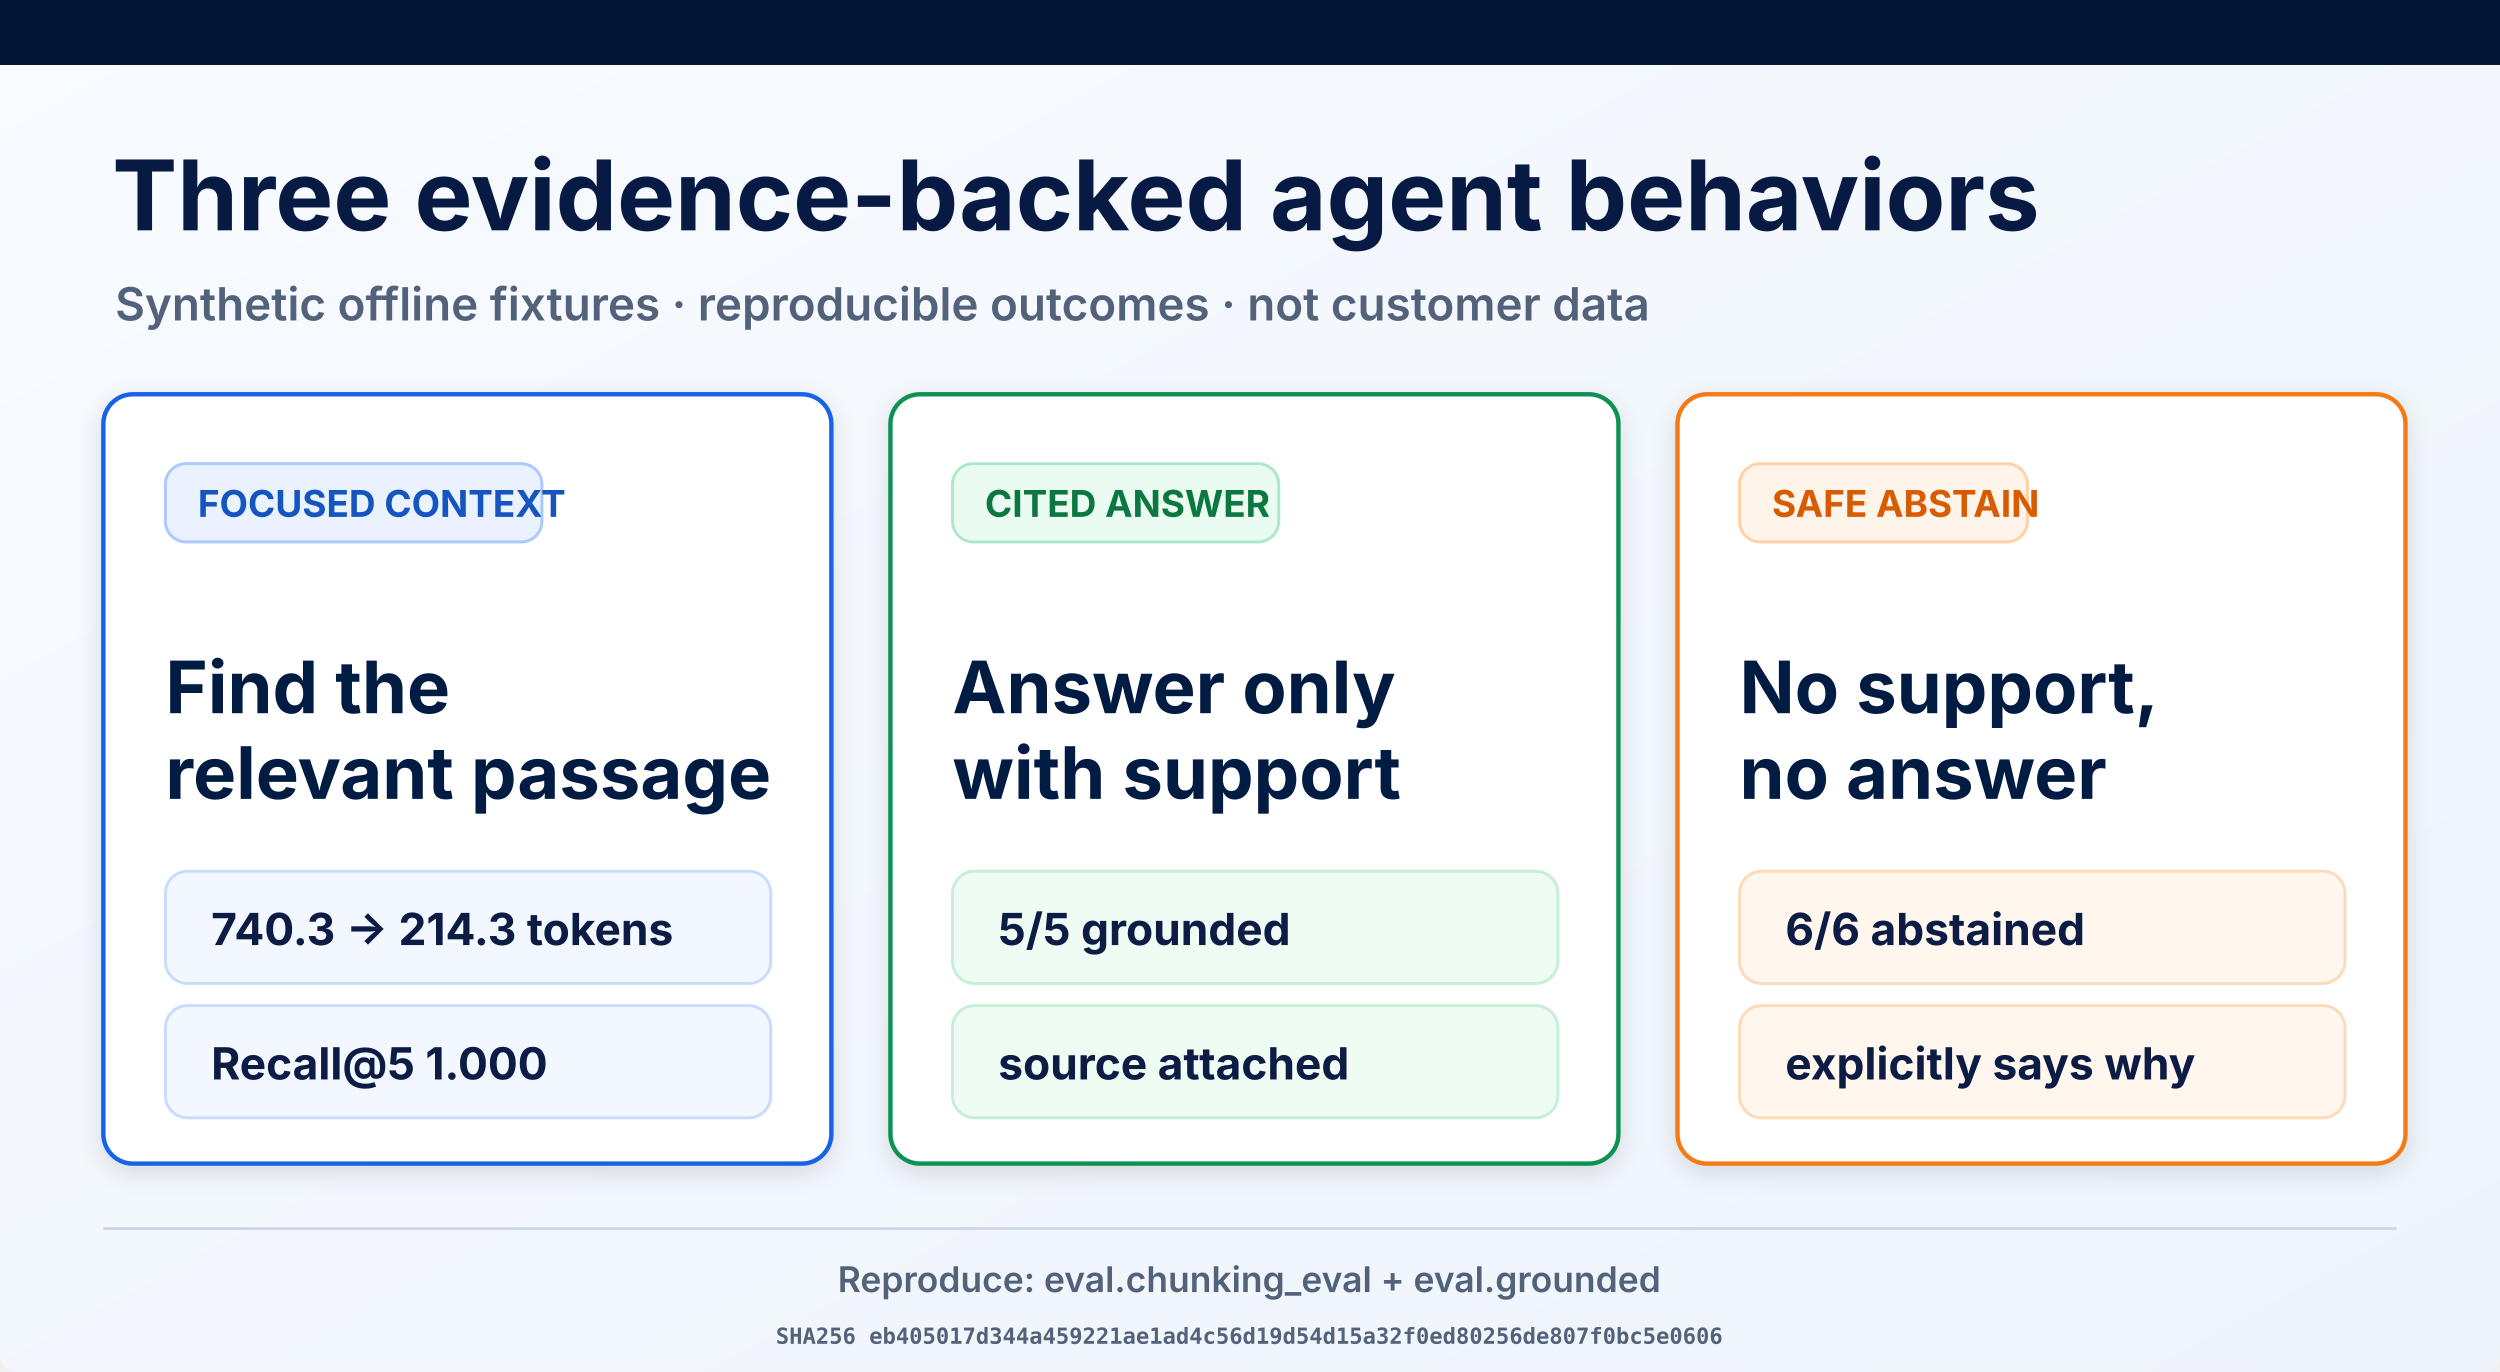
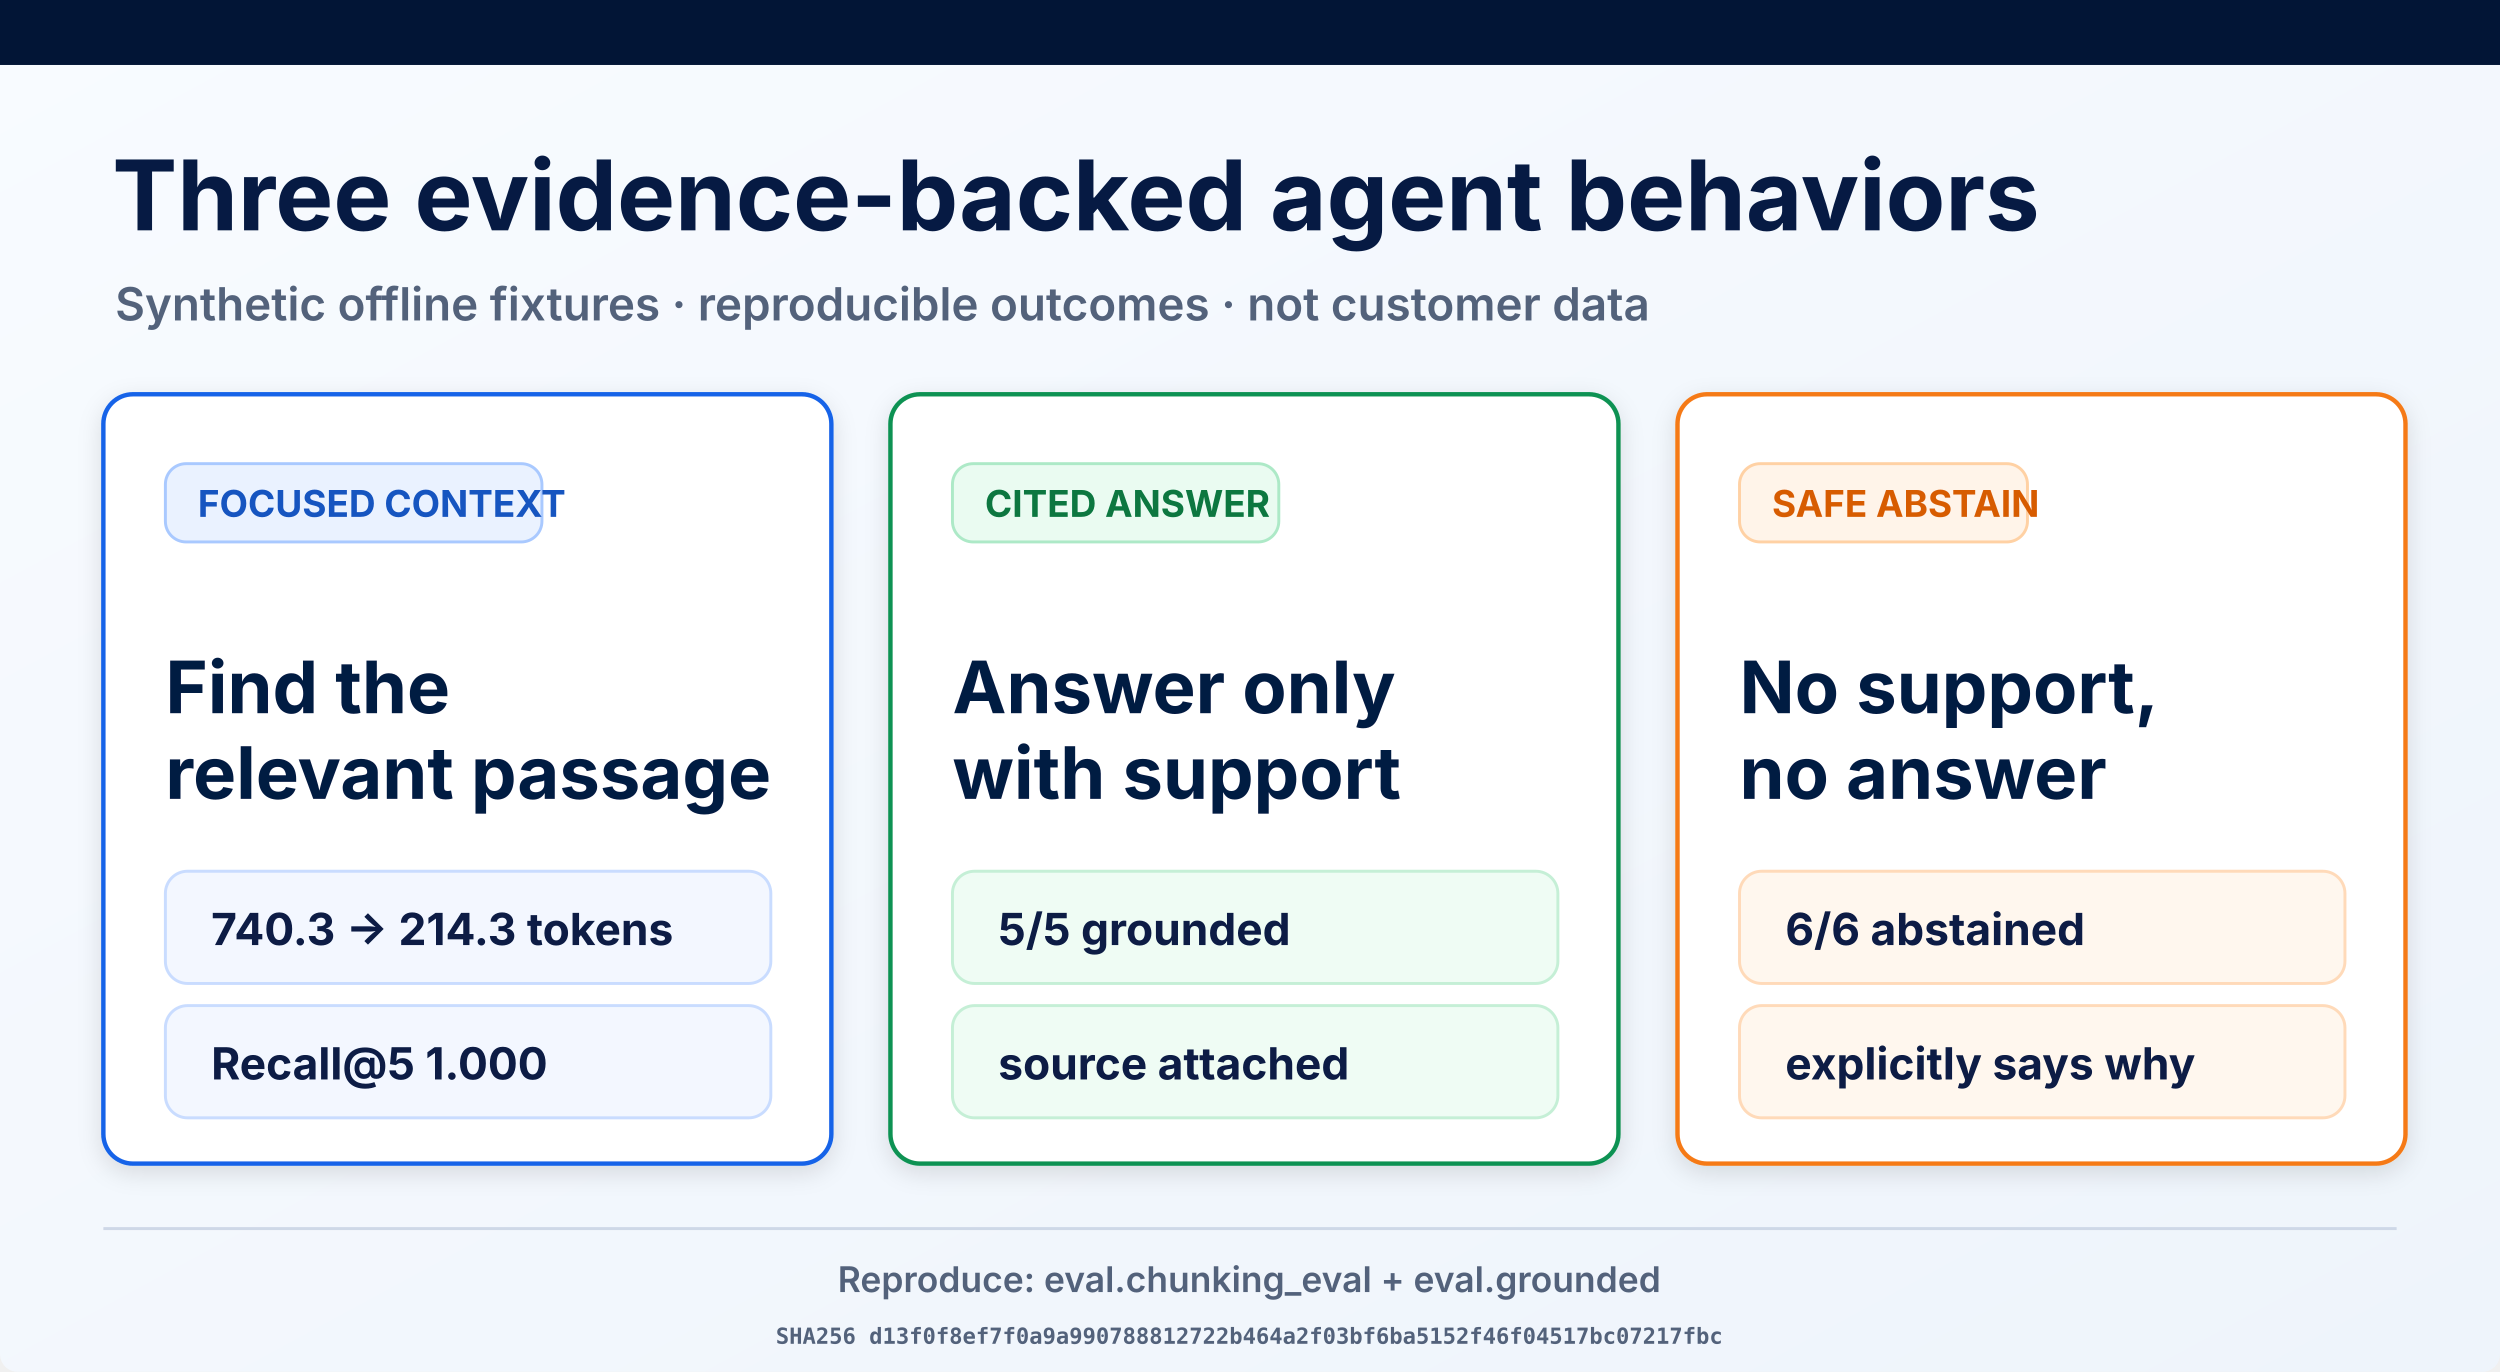
<svg xmlns="http://www.w3.org/2000/svg" width="1693" height="929" viewBox="0 0 1693 929" role="img" aria-labelledby="title desc">
  <defs>
    <linearGradient id="page" x1="0" y1="0" x2="1" y2="1">
      <stop offset="0" stop-color="#f8fbff" />
      <stop offset="1" stop-color="#eef4fb" />
    </linearGradient>
    <filter id="shadow" x="-10%" y="-10%" width="120%" height="130%">
      <feDropShadow dx="0" dy="5" stdDeviation="8" flood-opacity=".12" />
    </filter>
  </defs>
  <rect width="1693" height="929" rx="12" fill="url(#page)" />
  <rect width="1693" height="44" fill="#021536" />
  <text x="76" y="156" font-family="Inter, Arial, sans-serif" font-size="66" font-weight="700" fill="#061a43">Three evidence-backed agent behaviors</text>
  <text x="78" y="217" font-family="Inter, Arial, sans-serif" font-size="31" font-weight="600" fill="#53627b">Synthetic offline fixtures · reproducible outcomes · not customer data</text>
  <g filter="url(#shadow)">
    <rect x="70" y="267" width="493" height="521" rx="20" fill="#fff" stroke="#1763e8" stroke-width="3" />
    <rect x="112" y="314" width="255" height="53" rx="14" fill="#eaf2ff" stroke="#a9c9ff" stroke-width="2" />
    <text x="134" y="350" font-family="Inter, Arial, sans-serif" font-size="25" font-weight="700" fill="#1554c0">FOCUSED CONTEXT</text>
    <text x="112" y="483" font-family="Inter, Arial, sans-serif" font-size="49" font-weight="700" fill="#061a43">Find the</text>
    <text x="112" y="541" font-family="Inter, Arial, sans-serif" font-size="49" font-weight="700" fill="#061a43">relevant passage</text>
    <rect x="112" y="590" width="410" height="76" rx="15" fill="#f3f7ff" stroke="#c9dcff" stroke-width="2" />
    <text x="143" y="640" font-family="Inter, Arial, sans-serif" font-size="30" font-weight="700" fill="#0a1b44">740.3 → 214.3 tokens</text>
    <rect x="112" y="681" width="410" height="76" rx="15" fill="#f3f7ff" stroke="#c9dcff" stroke-width="2" />
    <text x="143" y="731" font-family="Inter, Arial, sans-serif" font-size="30" font-weight="700" fill="#0a1b44">Recall@5 1.000</text>
  </g>
  <g filter="url(#shadow)">
    <rect x="603" y="267" width="493" height="521" rx="20" fill="#fff" stroke="#109252" stroke-width="3" />
    <rect x="645" y="314" width="221" height="53" rx="14" fill="#eafbf1" stroke="#ade9c7" stroke-width="2" />
    <text x="667" y="350" font-family="Inter, Arial, sans-serif" font-size="25" font-weight="700" fill="#08773f">CITED ANSWER</text>
    <text x="645" y="483" font-family="Inter, Arial, sans-serif" font-size="49" font-weight="700" fill="#061a43">Answer only</text>
    <text x="645" y="541" font-family="Inter, Arial, sans-serif" font-size="49" font-weight="700" fill="#061a43">with support</text>
    <rect x="645" y="590" width="410" height="76" rx="15" fill="#effcf4" stroke="#c5efd6" stroke-width="2" />
    <text x="676" y="640" font-family="Inter, Arial, sans-serif" font-size="30" font-weight="700" fill="#0a1b44">5/5 grounded</text>
    <rect x="645" y="681" width="410" height="76" rx="15" fill="#effcf4" stroke="#c5efd6" stroke-width="2" />
    <text x="676" y="731" font-family="Inter, Arial, sans-serif" font-size="30" font-weight="700" fill="#0a1b44">source attached</text>
  </g>
  <g filter="url(#shadow)">
    <rect x="1136" y="267" width="493" height="521" rx="20" fill="#fff" stroke="#f57a19" stroke-width="3" />
    <rect x="1178" y="314" width="195" height="53" rx="14" fill="#fff4e9" stroke="#ffd1a4" stroke-width="2" />
    <text x="1200" y="350" font-family="Inter, Arial, sans-serif" font-size="25" font-weight="700" fill="#d75c06">SAFE ABSTAIN</text>
    <text x="1178" y="483" font-family="Inter, Arial, sans-serif" font-size="49" font-weight="700" fill="#061a43">No support,</text>
    <text x="1178" y="541" font-family="Inter, Arial, sans-serif" font-size="49" font-weight="700" fill="#061a43">no answer</text>
    <rect x="1178" y="590" width="410" height="76" rx="15" fill="#fff7ee" stroke="#ffdab9" stroke-width="2" />
    <text x="1209" y="640" font-family="Inter, Arial, sans-serif" font-size="30" font-weight="700" fill="#0a1b44">6/6 abstained</text>
    <rect x="1178" y="681" width="410" height="76" rx="15" fill="#fff7ee" stroke="#ffdab9" stroke-width="2" />
    <text x="1209" y="731" font-family="Inter, Arial, sans-serif" font-size="30" font-weight="700" fill="#0a1b44">explicitly says why</text>
  </g>
  <line x1="70" y1="832" x2="1623" y2="832" stroke="#ced8e7" stroke-width="2" />
  <text x="846" y="875" text-anchor="middle" font-family="Inter, Arial, sans-serif" font-size="24" font-weight="600" fill="#53627b">Reproduce: eval.chunking_eval + eval.grounded</text>
-   <text x="846" y="910" text-anchor="middle" font-family="ui-monospace, monospace" font-size="15" font-weight="600" fill="#53627b">SHA256 eb405017d344a459221ae1ad4c56d19d54d15a32f0ed80256de807f0bc5e0606</text>
+   <text x="846" y="910" text-anchor="middle" font-family="ui-monospace, monospace" font-size="15" font-weight="600" fill="#53627b">SHA256 d13f0f8ef7f0a9a990788812722b464a2f03bf6ba5152f46f04517bc07217fbc</text>
</svg>
